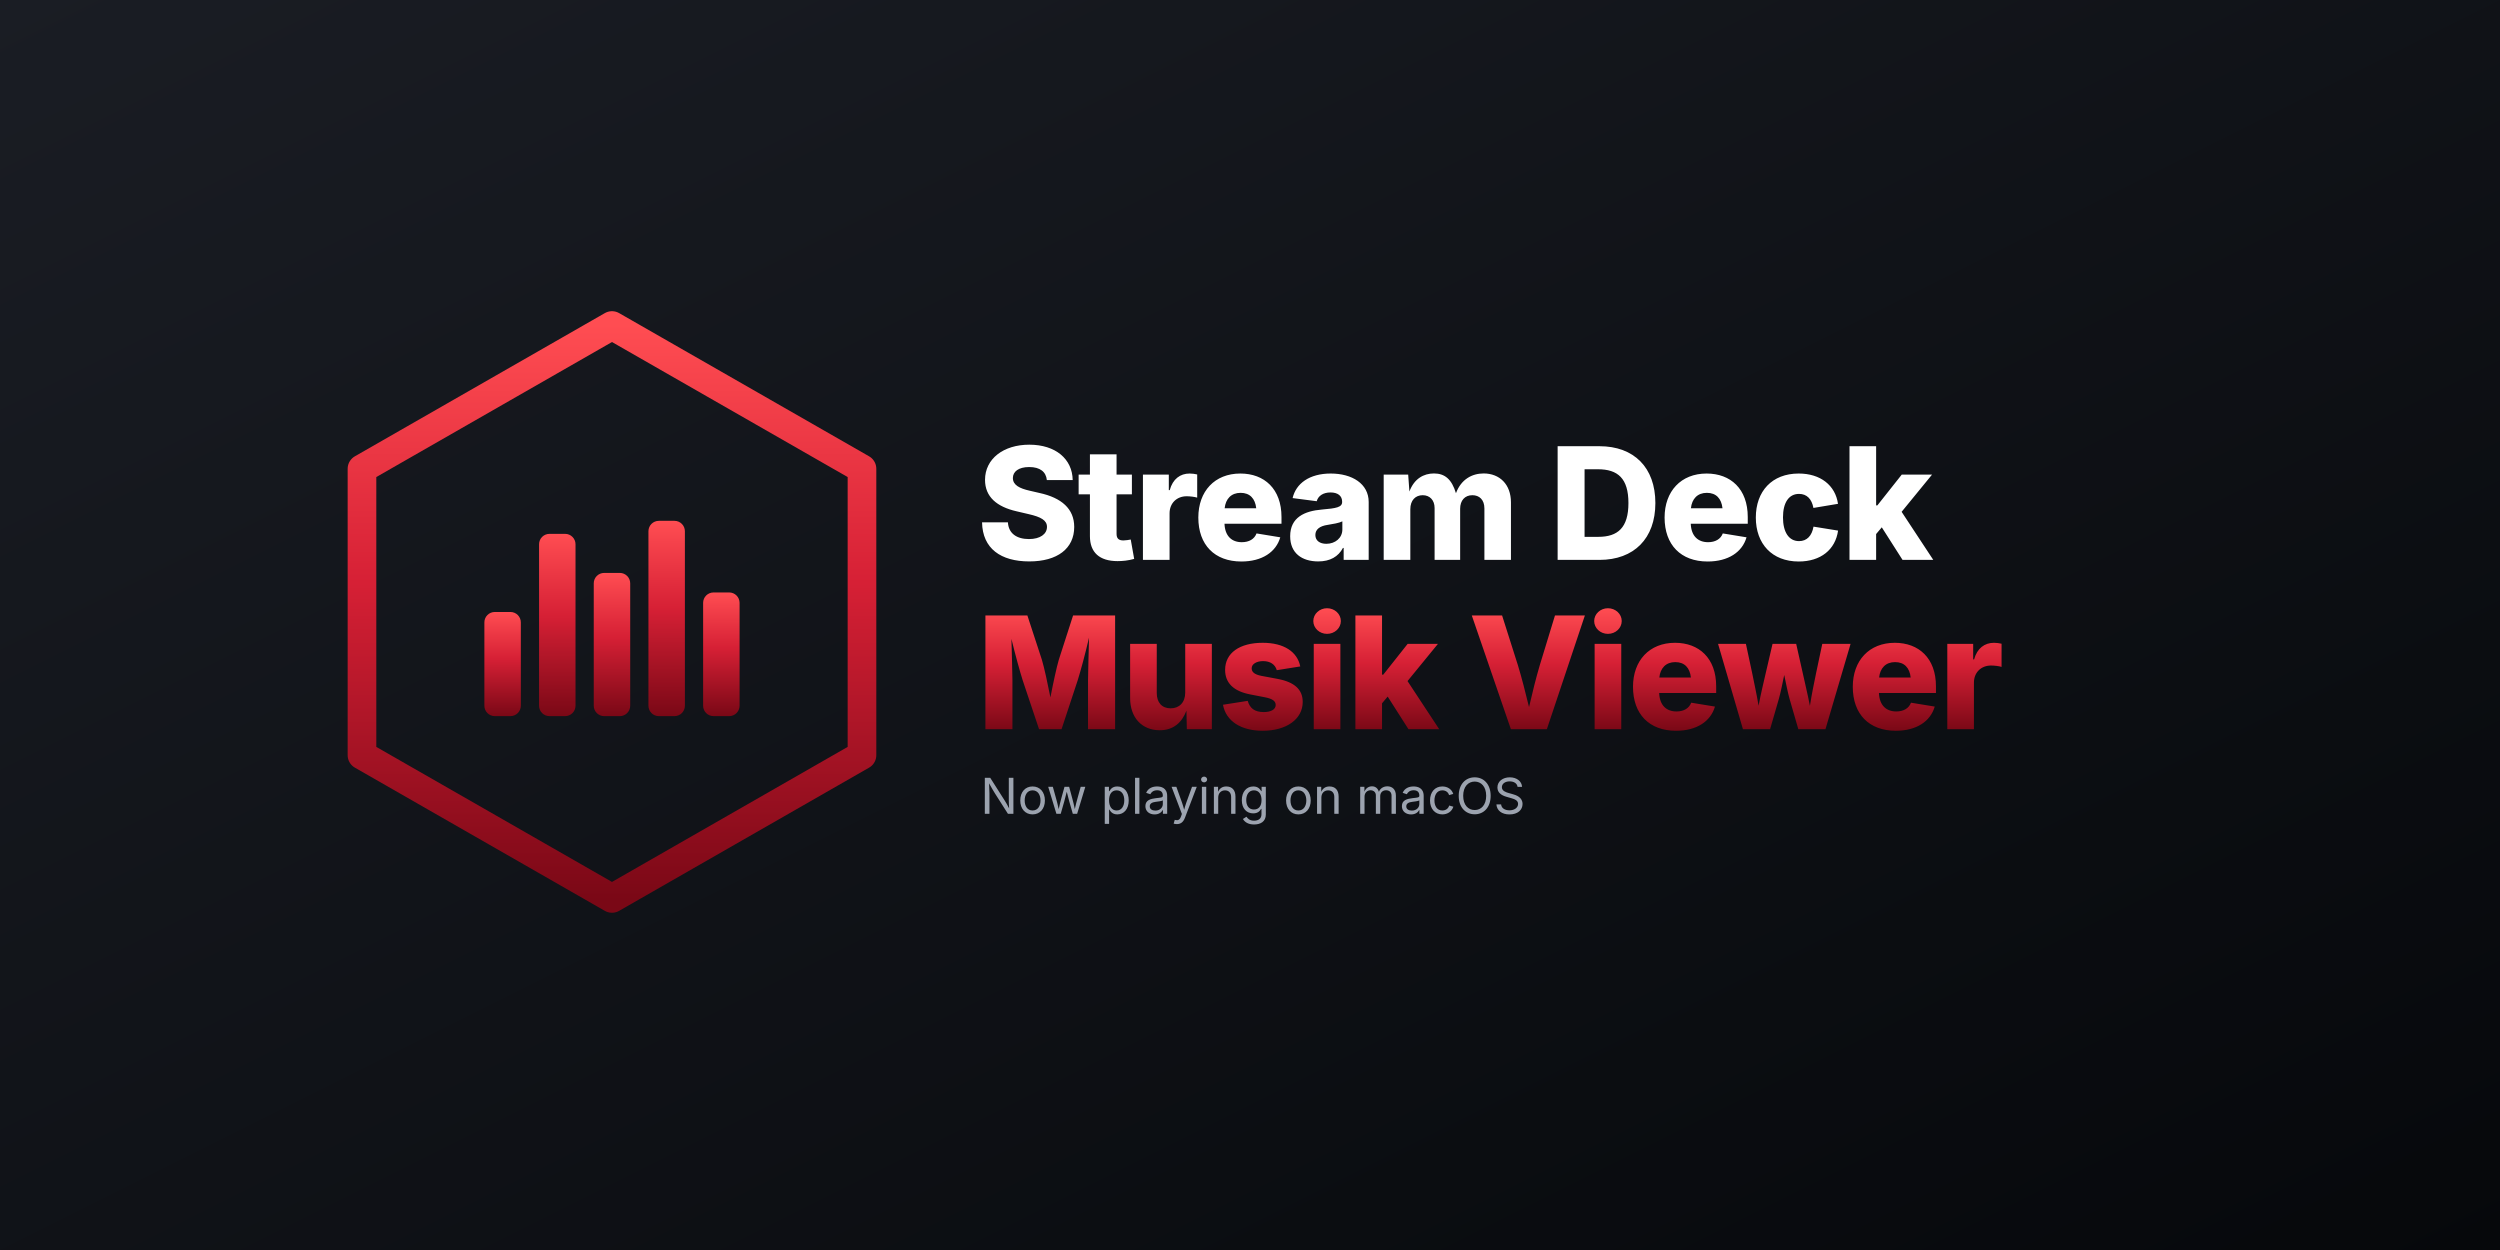
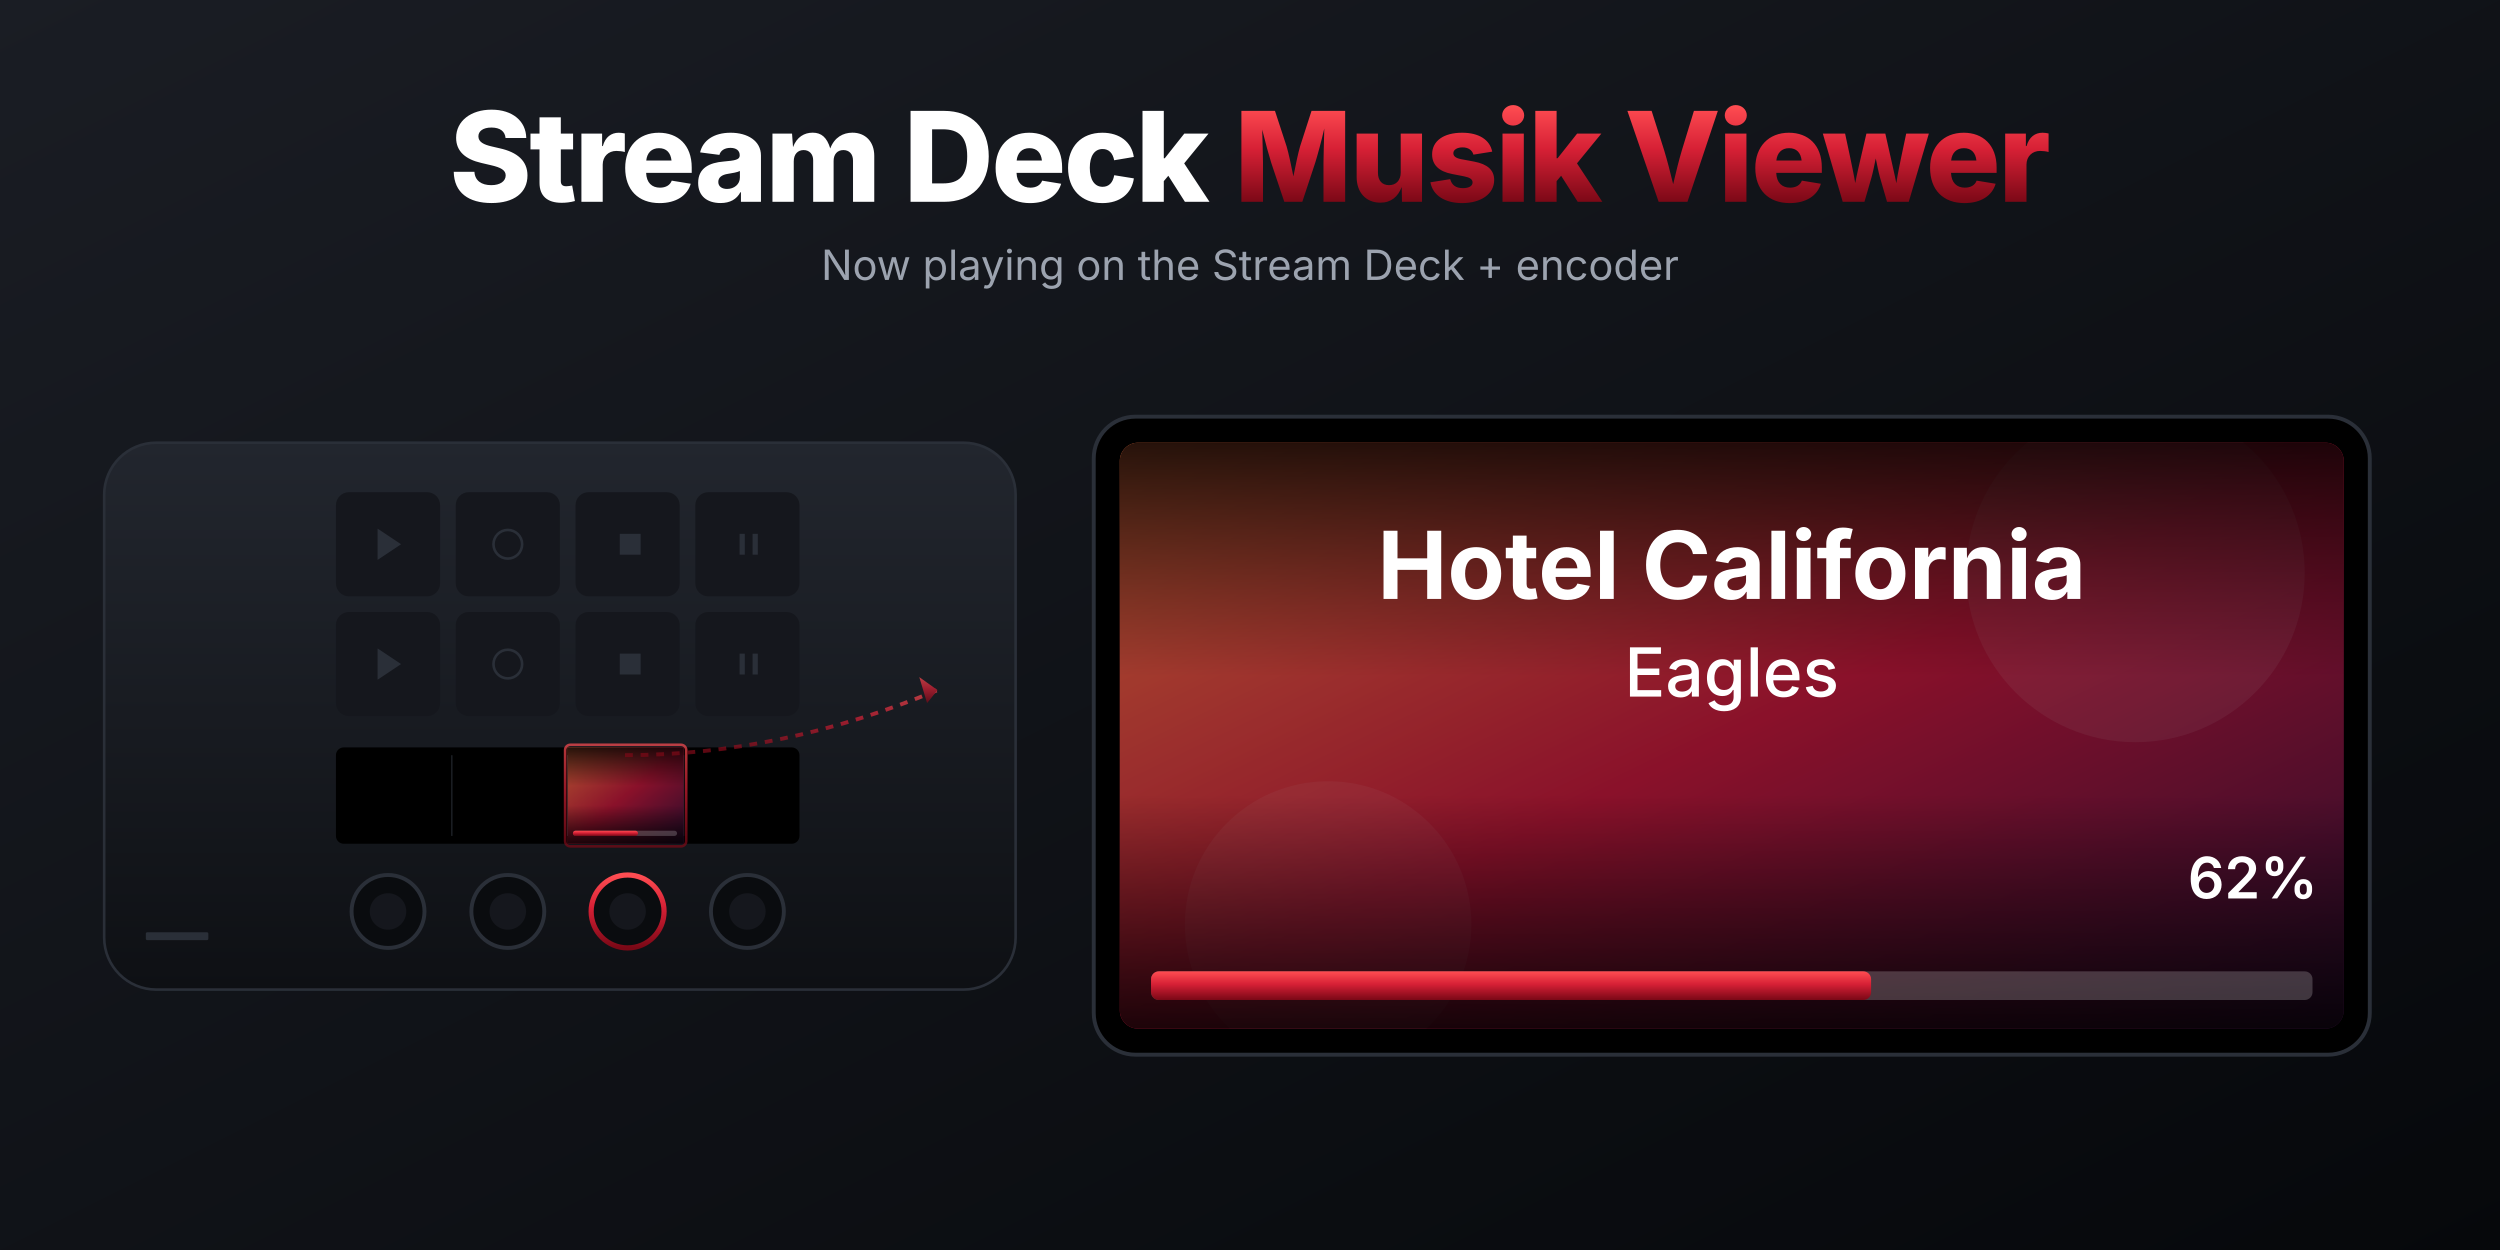
<svg xmlns="http://www.w3.org/2000/svg" viewBox="0 0 1920 960">
  <defs>
    <linearGradient id="bg" x1="0" y1="0" x2="1" y2="1">
      <stop offset="0%" stop-color="#1A1D24" />
      <stop offset="100%" stop-color="#06080B" />
    </linearGradient>
-     <linearGradient id="metalRedThumb" x1="0" y1="0" x2="0" y2="1">
+     <linearGradient id="metalRed" x1="0" y1="0" x2="0" y2="1">
      <stop offset="0%" stop-color="#FF4D52" />
      <stop offset="45%" stop-color="#D62035" />
      <stop offset="100%" stop-color="#7A0816" />
    </linearGradient>
+     <linearGradient id="bodyGradient" x1="0" y1="0" x2="0" y2="1">
+       <stop offset="0%" stop-color="#22262E" />
+       <stop offset="100%" stop-color="#0E1014" />
+     </linearGradient>
+     <linearGradient id="cover" x1="0" y1="0" x2="1" y2="1">
+       <stop offset="0%" stop-color="#FF7A45" />
+       <stop offset="50%" stop-color="#C5183C" />
+       <stop offset="100%" stop-color="#3B1140" />
+     </linearGradient>
+     <linearGradient id="dim" x1="0" y1="0" x2="0" y2="1">
+       <stop offset="0%" stop-color="#000000" stop-opacity="0.85" />
+       <stop offset="40%" stop-color="#000000" stop-opacity="0.30" />
+       <stop offset="60%" stop-color="#000000" stop-opacity="0.30" />
+       <stop offset="100%" stop-color="#000000" stop-opacity="0.85" />
+     </linearGradient>
  </defs>
  <rect width="1920" height="960" fill="url(#bg)" />
-   <g transform="translate(230, 250)">
-     <polygon points="240,0 432,110 432,330 240,440 48,330 48,110" fill="none" stroke="url(#metalRedThumb)" stroke-width="22" stroke-linejoin="round" />
-     <g fill="url(#metalRedThumb)">
-       <rect x="142" y="220" width="28" height="80" rx="8" />
-       <rect x="184" y="160" width="28" height="140" rx="8" />
-       <rect x="226" y="190" width="28" height="110" rx="8" />
-       <rect x="268" y="150" width="28" height="150" rx="8" />
-       <rect x="310" y="205" width="28" height="95" rx="8" />
+   <text x="960" y="155" text-anchor="middle" font-family="-apple-system, BlinkMacSystemFont, 'SF Pro Display', 'Helvetica Neue', sans-serif" font-size="96" font-weight="800" fill="#FFFFFF" letter-spacing="-2">Stream Deck <tspan fill="url(#metalRed)">Musik Viewer</tspan>
+   </text>
+   <text x="960" y="215" text-anchor="middle" font-family="-apple-system, BlinkMacSystemFont, 'SF Pro Display', 'Helvetica Neue', sans-serif" font-size="32" font-weight="400" fill="#9CA3AF">Now playing on the Stream Deck + encoder</text>
+   <g transform="translate(80, 340)">
+     <rect x="0" y="0" width="700" height="420" rx="40" fill="url(#bodyGradient)" stroke="#2A2F38" stroke-width="2" />
+     <g transform="translate(178, 38)">
+       <rect x="0" y="0" width="80" height="80" rx="10" fill="#15171D" />
+       <rect x="92" y="0" width="80" height="80" rx="10" fill="#15171D" />
+       <rect x="184" y="0" width="80" height="80" rx="10" fill="#15171D" />
+       <rect x="276" y="0" width="80" height="80" rx="10" fill="#15171D" />
+       <rect x="0" y="92" width="80" height="80" rx="10" fill="#15171D" />
+       <rect x="92" y="92" width="80" height="80" rx="10" fill="#15171D" />
+       <rect x="184" y="92" width="80" height="80" rx="10" fill="#15171D" />
+       <rect x="276" y="92" width="80" height="80" rx="10" fill="#15171D" />
+       <g fill="#2A2F38">
+         <polygon points="32,28 32,52 50,40" />
+         <circle cx="132" cy="40" r="11" fill="none" stroke="#2A2F38" stroke-width="2" />
+         <rect x="218" y="32" width="16" height="16" />
+         <rect x="310" y="32" width="4" height="16" />
+         <rect x="320" y="32" width="4" height="16" />
+         <polygon points="32,120 32,144 50,132" />
+         <circle cx="132" cy="132" r="11" fill="none" stroke="#2A2F38" stroke-width="2" />
+         <rect x="218" y="124" width="16" height="16" />
+         <rect x="310" y="124" width="4" height="16" />
+         <rect x="320" y="124" width="4" height="16" />
+       </g>
+     </g>
+     <g transform="translate(178, 234)">
+       <rect x="0" y="0" width="356" height="74" rx="6" fill="#000000" />
+       <line x1="89" y1="6" x2="89" y2="68" stroke="#1F2329" stroke-width="1" />
+       <line x1="178" y1="6" x2="178" y2="68" stroke="#1F2329" stroke-width="1" />
+       <line x1="267" y1="6" x2="267" y2="68" stroke="#1F2329" stroke-width="1" />
+       <clipPath id="sec3MiniClip">
+         <rect x="178" y="0" width="89" height="74" />
+       </clipPath>
+       <g clip-path="url(#sec3MiniClip)">
+         <rect x="178" y="0" width="89" height="74" fill="url(#cover)" />
+         <rect x="178" y="0" width="89" height="74" fill="url(#dim)" />
+         <rect x="182" y="64" width="80" height="4" rx="2" fill="#FFFFFF" opacity="0.2" />
+         <rect x="182" y="64" width="50" height="4" rx="2" fill="url(#metalRed)" />
+       </g>
+       <rect x="176" y="-2" width="93" height="78" rx="4" fill="none" stroke="url(#metalRed)" stroke-width="2" opacity="0.7" />
+     </g>
+     <g transform="translate(178, 330)">
+       <circle cx="40" cy="30" r="28" fill="#0A0C0F" stroke="#2A2F38" stroke-width="3" />
+       <circle cx="40" cy="30" r="14" fill="#15171D" />
+       <circle cx="132" cy="30" r="28" fill="#0A0C0F" stroke="#2A2F38" stroke-width="3" />
+       <circle cx="132" cy="30" r="14" fill="#15171D" />
+       <circle cx="224" cy="30" r="28" fill="#0A0C0F" stroke="url(#metalRed)" stroke-width="4" />
+       <circle cx="224" cy="30" r="14" fill="#15171D" />
+       <circle cx="316" cy="30" r="28" fill="#0A0C0F" stroke="#2A2F38" stroke-width="3" />
+       <circle cx="316" cy="30" r="14" fill="#15171D" />
+     </g>
+     <rect x="32" y="376" width="48" height="6" rx="1" fill="#2A2F38" />
+   </g>
+   <g stroke="url(#metalRed)" stroke-width="3" fill="none" opacity="0.7">
+     <path d="M 480 580 Q 600 580, 720 530" stroke-dasharray="6,6" />
+     <polygon points="720,530 706,520 712,540" fill="url(#metalRed)" stroke="none" />
+   </g>
+   <g transform="translate(840, 320)">
+     <rect x="0" y="0" width="980" height="490" rx="32" fill="#000000" stroke="#2A2F38" stroke-width="3" />
+     <g transform="translate(20, 20)">
+       <clipPath id="zoomClip">
+         <rect x="0" y="0" width="940" height="450" rx="14" />
+       </clipPath>
+       <g clip-path="url(#zoomClip)">
+         <rect x="0" y="0" width="940" height="450" fill="url(#cover)" />
+         <circle cx="780" cy="100" r="130" fill="#FFFFFF" opacity="0.08" />
+         <circle cx="160" cy="370" r="110" fill="#FFFFFF" opacity="0.06" />
+         <rect x="0" y="0" width="940" height="450" fill="url(#dim)" />
+         <text x="470" y="120" text-anchor="middle" font-family="-apple-system, sans-serif" font-size="72" font-weight="700" fill="#FFFFFF">Hotel California</text>
+         <text x="470" y="195" text-anchor="middle" font-family="-apple-system, sans-serif" font-size="52" font-weight="500" fill="#FFFFFF">Eagles</text>
+         <text x="920" y="350" text-anchor="end" font-family="-apple-system, sans-serif" font-size="44" font-weight="600" fill="#FFFFFF">62%</text>
+         <rect x="24" y="406" width="892" height="22" rx="6" fill="#FFFFFF" opacity="0.2" />
+         <rect x="24" y="406" width="553" height="22" rx="6" fill="url(#metalRed)" />
+       </g>
    </g>
  </g>
-   <text x="750" y="430" font-family="-apple-system, BlinkMacSystemFont, 'SF Pro Display', 'Helvetica Neue', sans-serif" font-size="120" font-weight="800" fill="#FFFFFF" letter-spacing="-2">Stream Deck</text>
-   <text x="750" y="560" font-family="-apple-system, BlinkMacSystemFont, 'SF Pro Display', 'Helvetica Neue', sans-serif" font-size="120" font-weight="800" fill="url(#metalRedThumb)" letter-spacing="-2">Musik Viewer</text>
-   <text x="753" y="625" font-family="-apple-system, BlinkMacSystemFont, 'SF Pro Display', 'Helvetica Neue', sans-serif" font-size="38" font-weight="400" fill="#9CA3AF">Now playing on macOS</text>
</svg>
